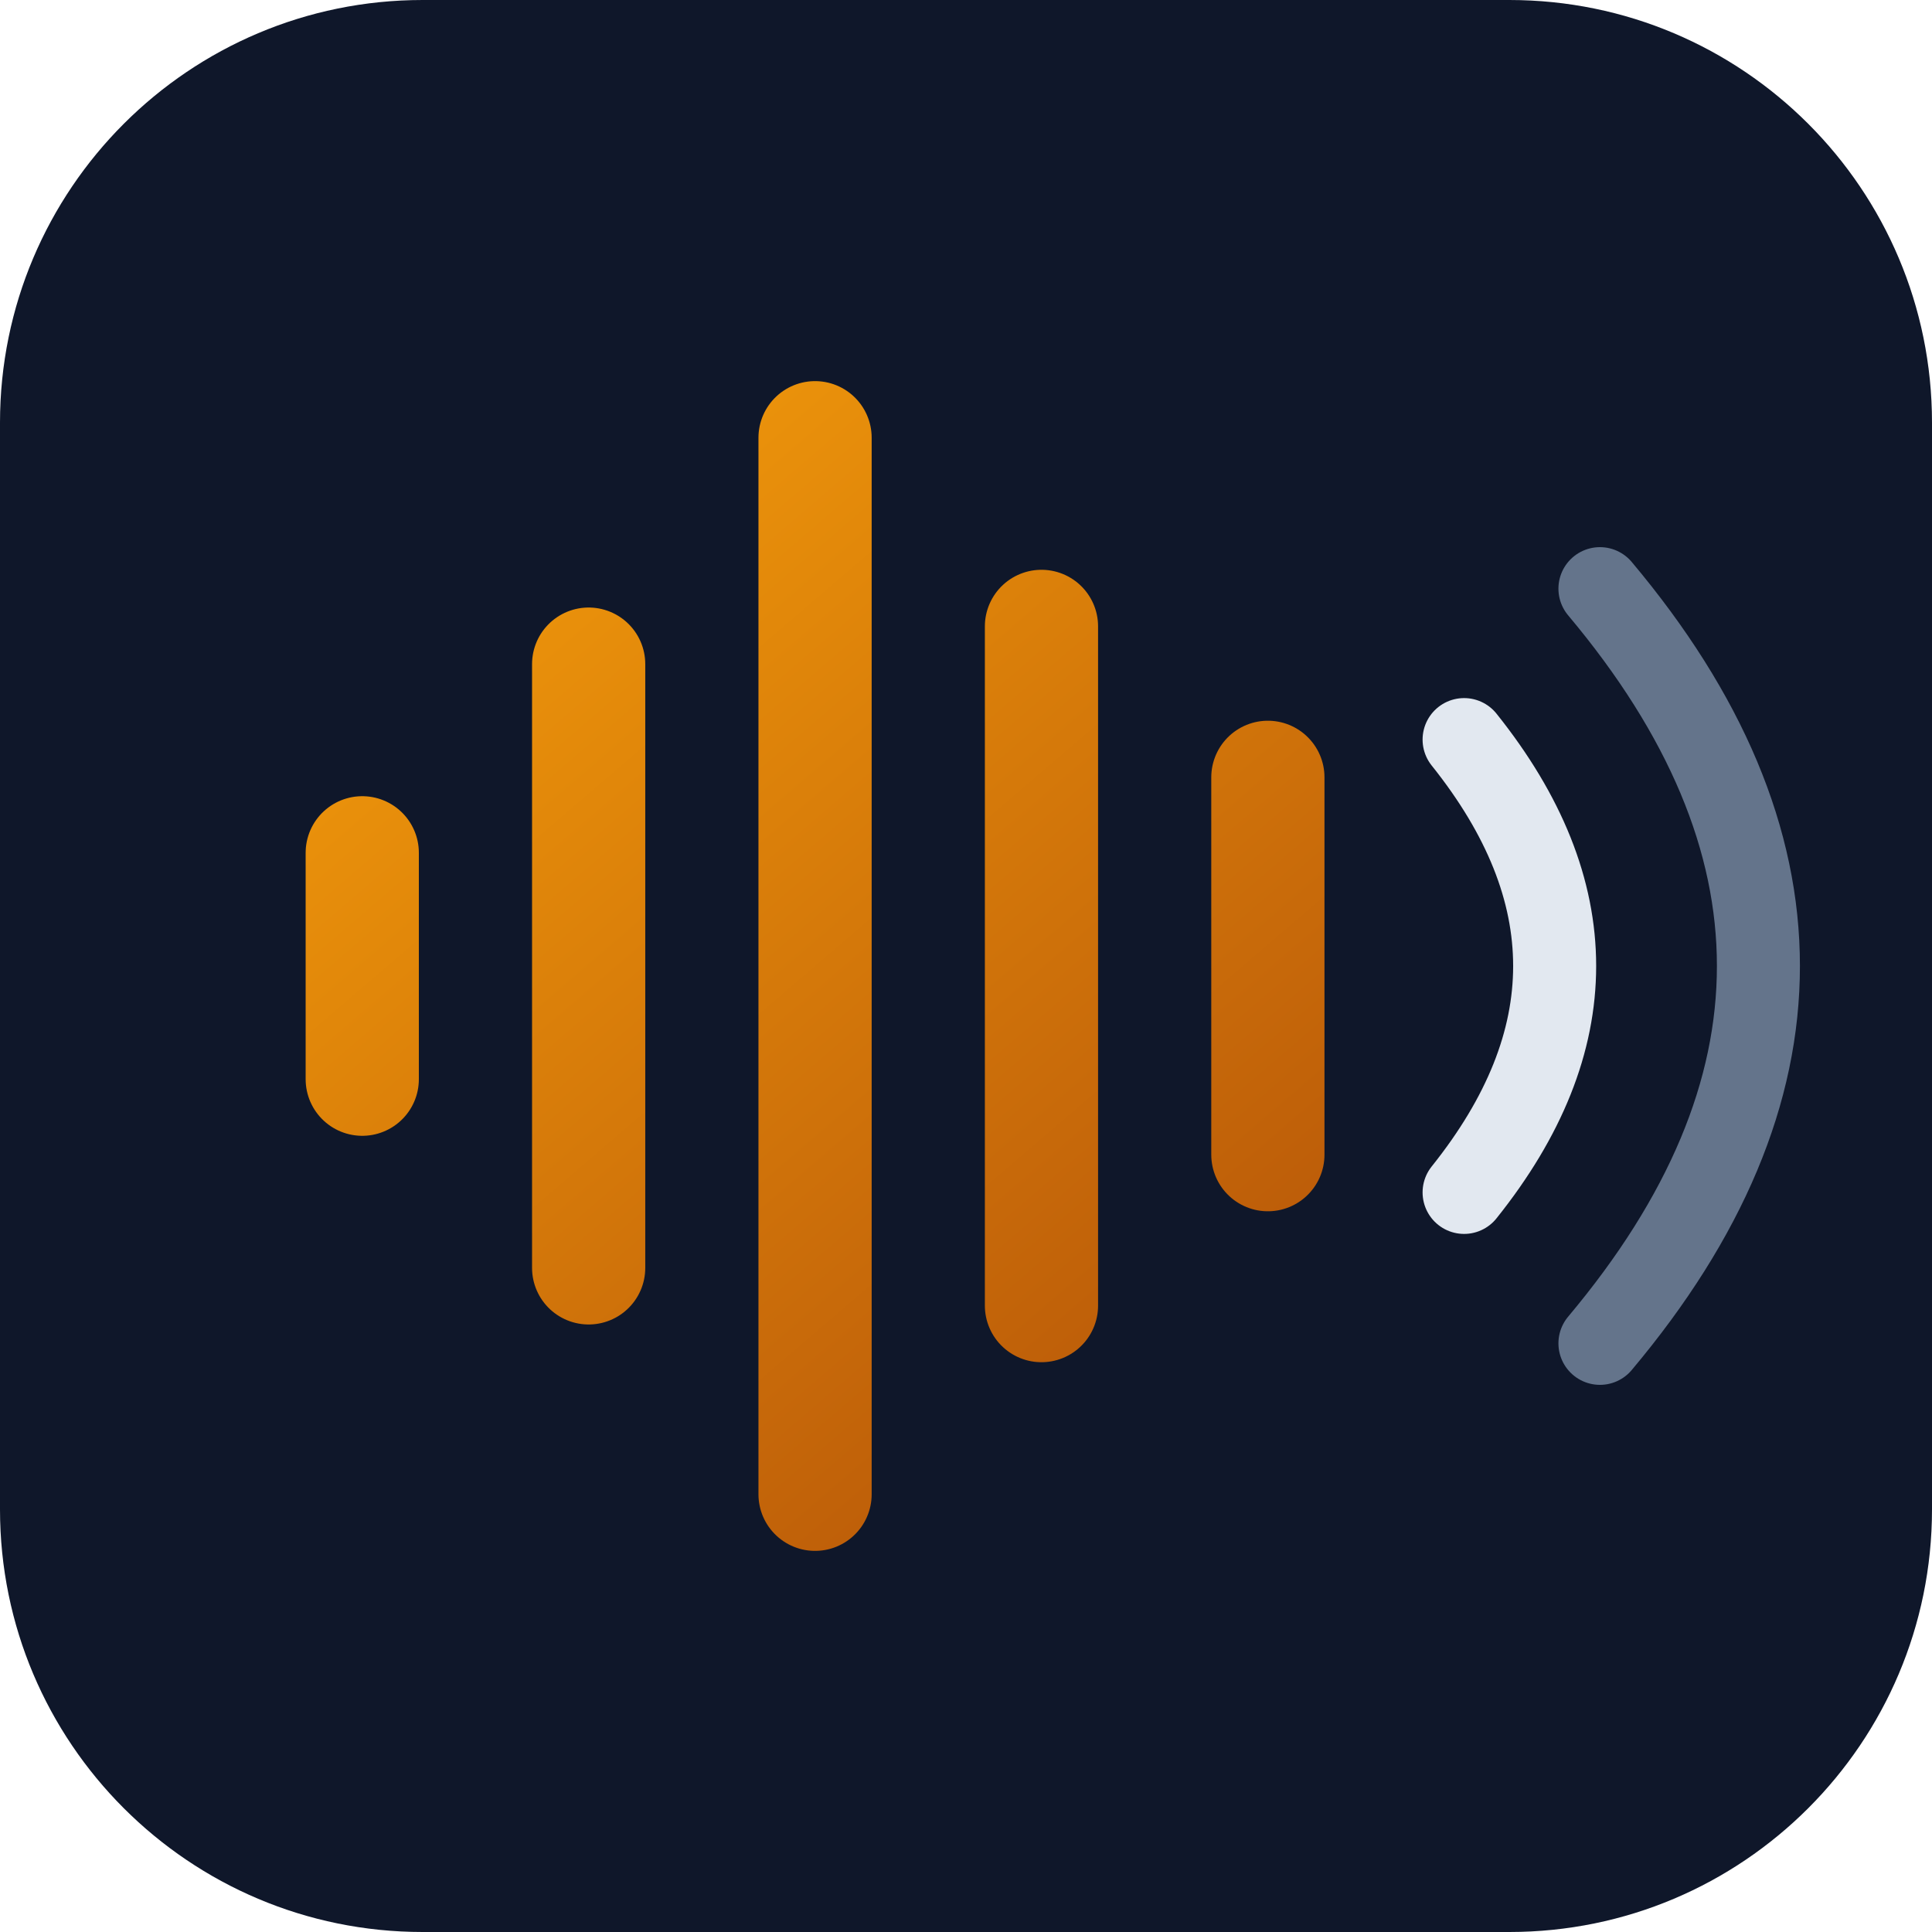
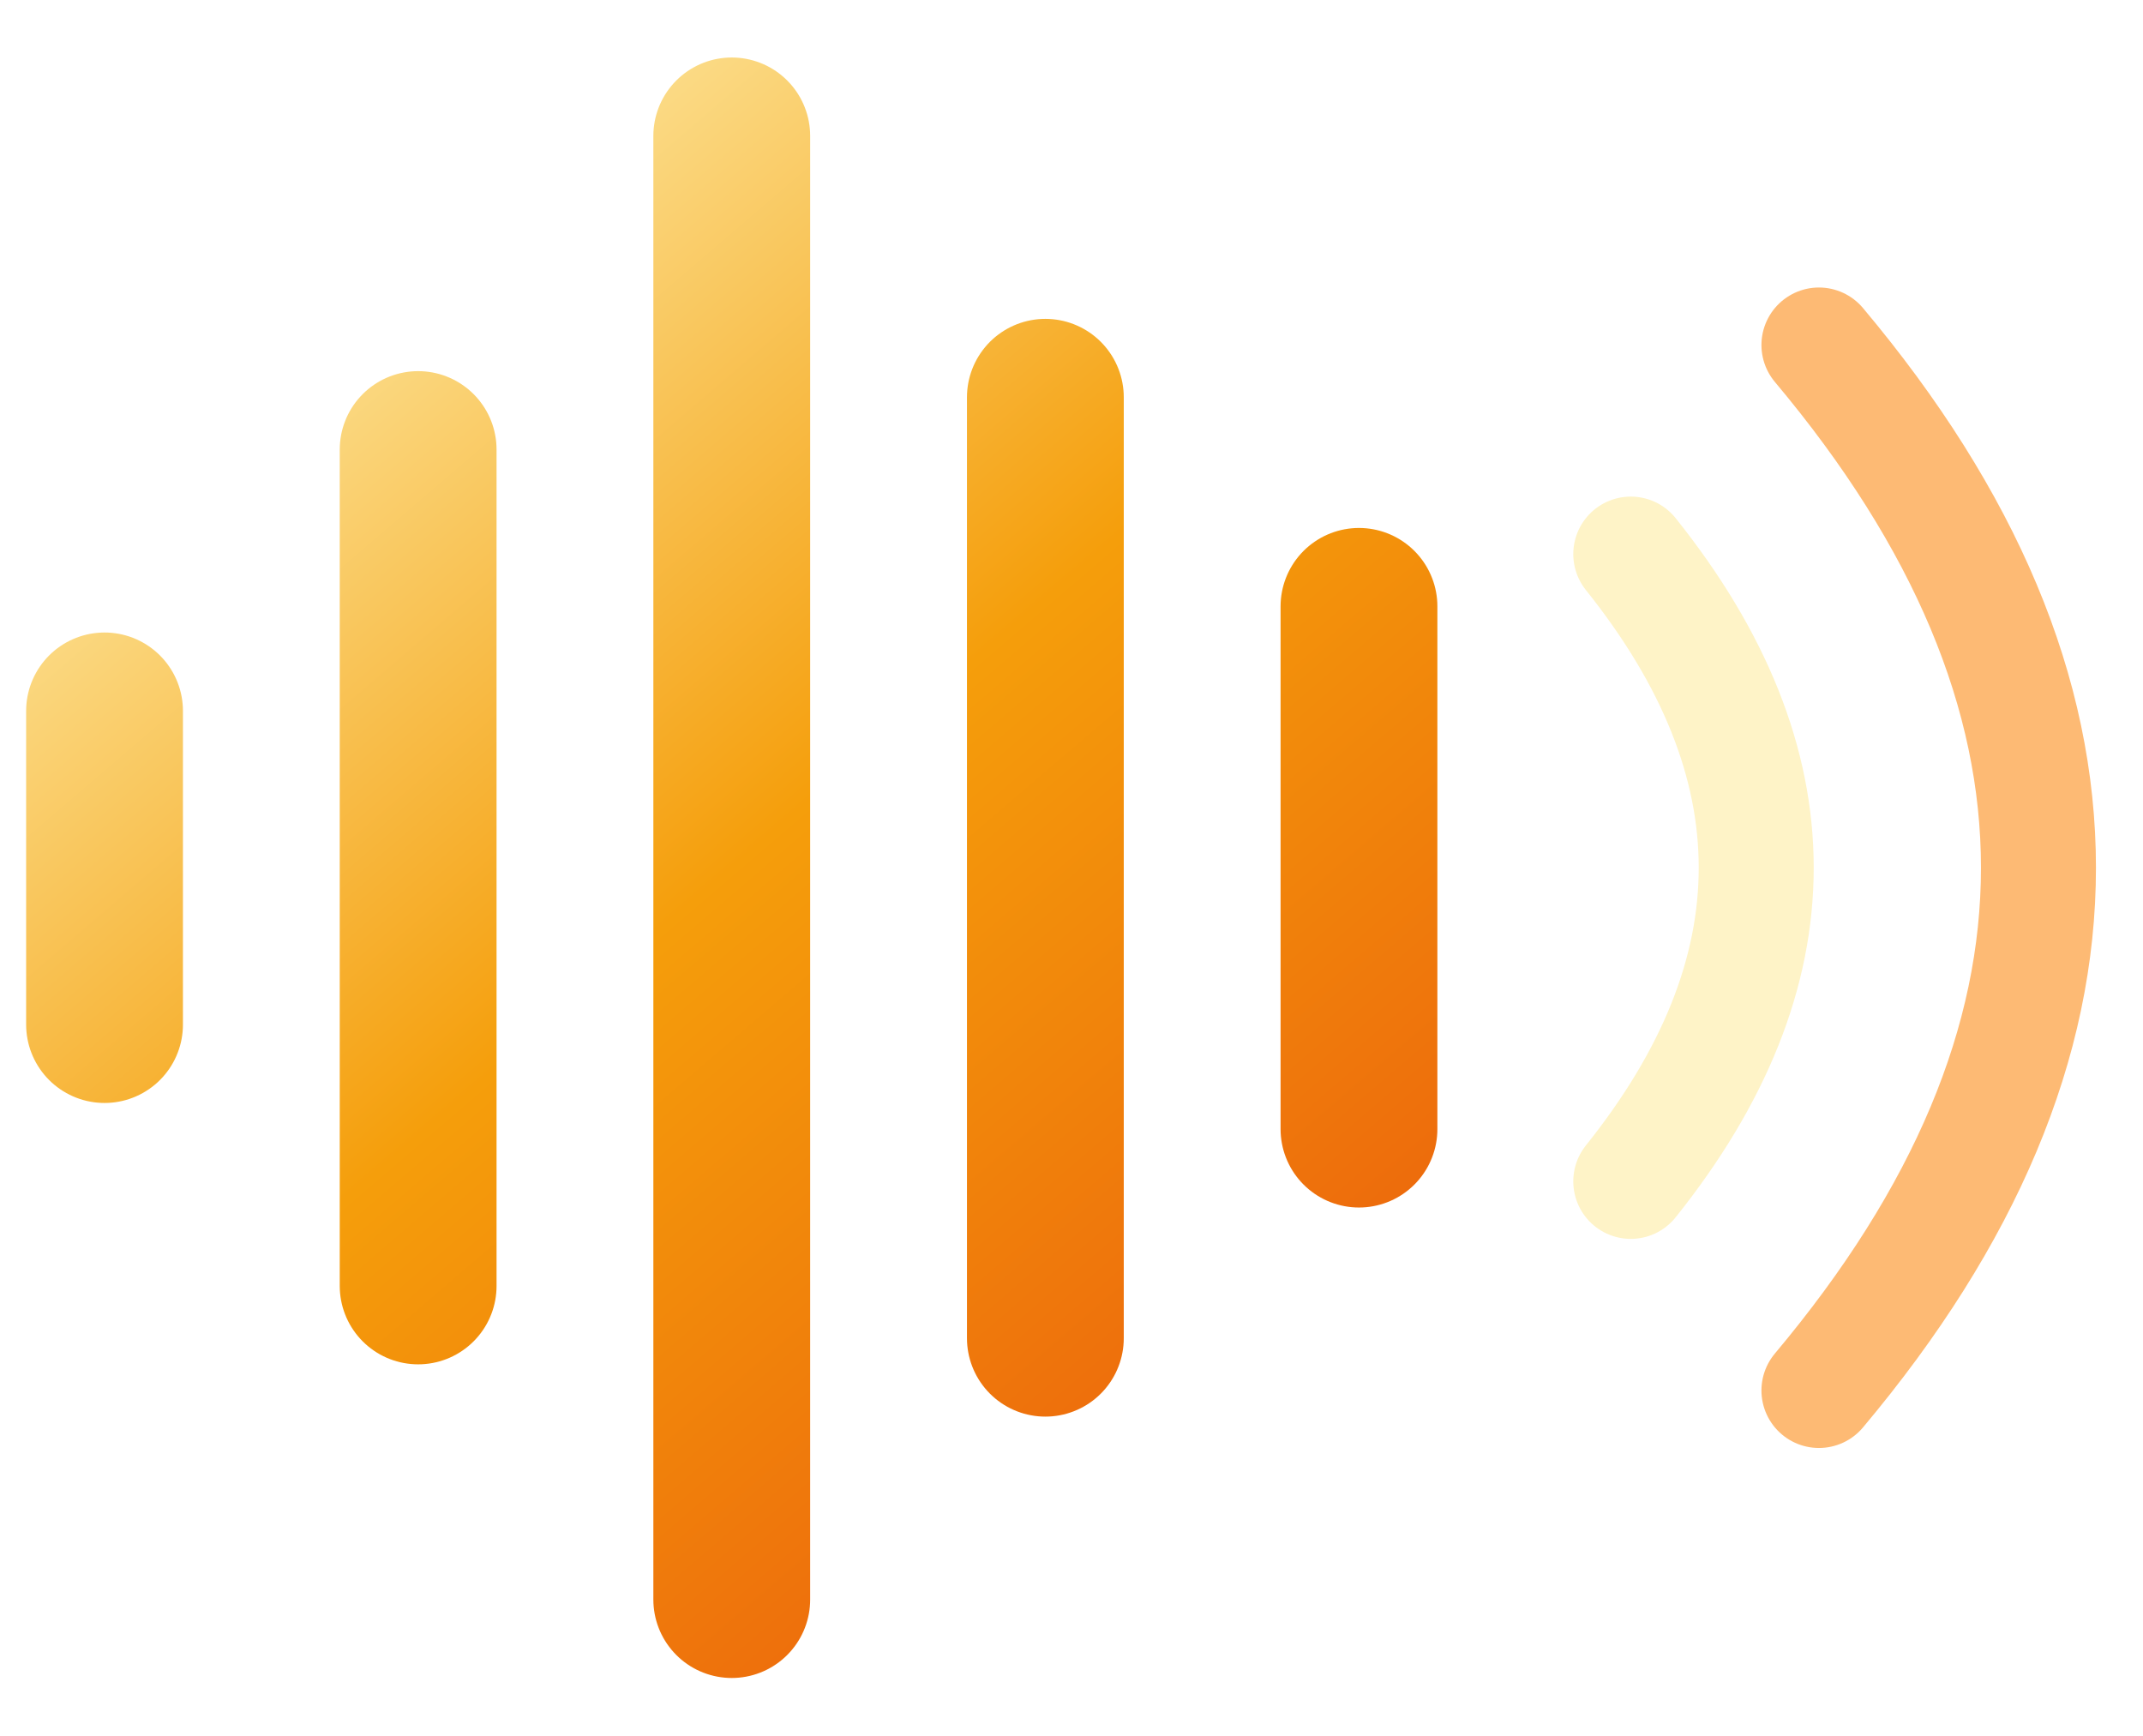
- <svg xmlns="http://www.w3.org/2000/svg" viewBox="0 0 512 512">
+ <svg xmlns="http://www.w3.org/2000/svg" viewBox="76 90 410 332">
  <defs>
    <linearGradient id="sttWave" gradientUnits="userSpaceOnUse" x1="96" y1="116" x2="336" y2="396">
-       <stop offset="0" stop-color="#f59e0b" />
-       <stop offset="1" stop-color="#b45309" />
+       <stop offset="0" stop-color="#fef9c3" />
+       <stop offset="0.5" stop-color="#f59e0b" />
+       <stop offset="1" stop-color="#ea580c" />
    </linearGradient>
  </defs>
-   <rect width="512" height="512" rx="112" fill="#0f172a" />
  <g fill="none" stroke="url(#sttWave)" stroke-width="30" stroke-linecap="round">
    <line x1="96" y1="226" x2="96" y2="286" />
    <line x1="156" y1="176" x2="156" y2="336" />
    <line x1="216" y1="116" x2="216" y2="396" />
    <line x1="276" y1="166" x2="276" y2="346" />
    <line x1="336" y1="206" x2="336" y2="306" />
  </g>
-   <path d="M388 196 q48 60 0 120" fill="none" stroke="#e2e8f0" stroke-width="22" stroke-linecap="round" />
-   <path d="M424 156 q84 100 0 200" fill="none" stroke="#64748b" stroke-width="22" stroke-linecap="round" />
+   <path d="M388 196 q48 60 0 120" fill="none" stroke="#fef3c7" stroke-width="22" stroke-linecap="round" />
+   <path d="M424 156 q84 100 0 200" fill="none" stroke="#fdba74" stroke-width="22" stroke-linecap="round" />
</svg>
